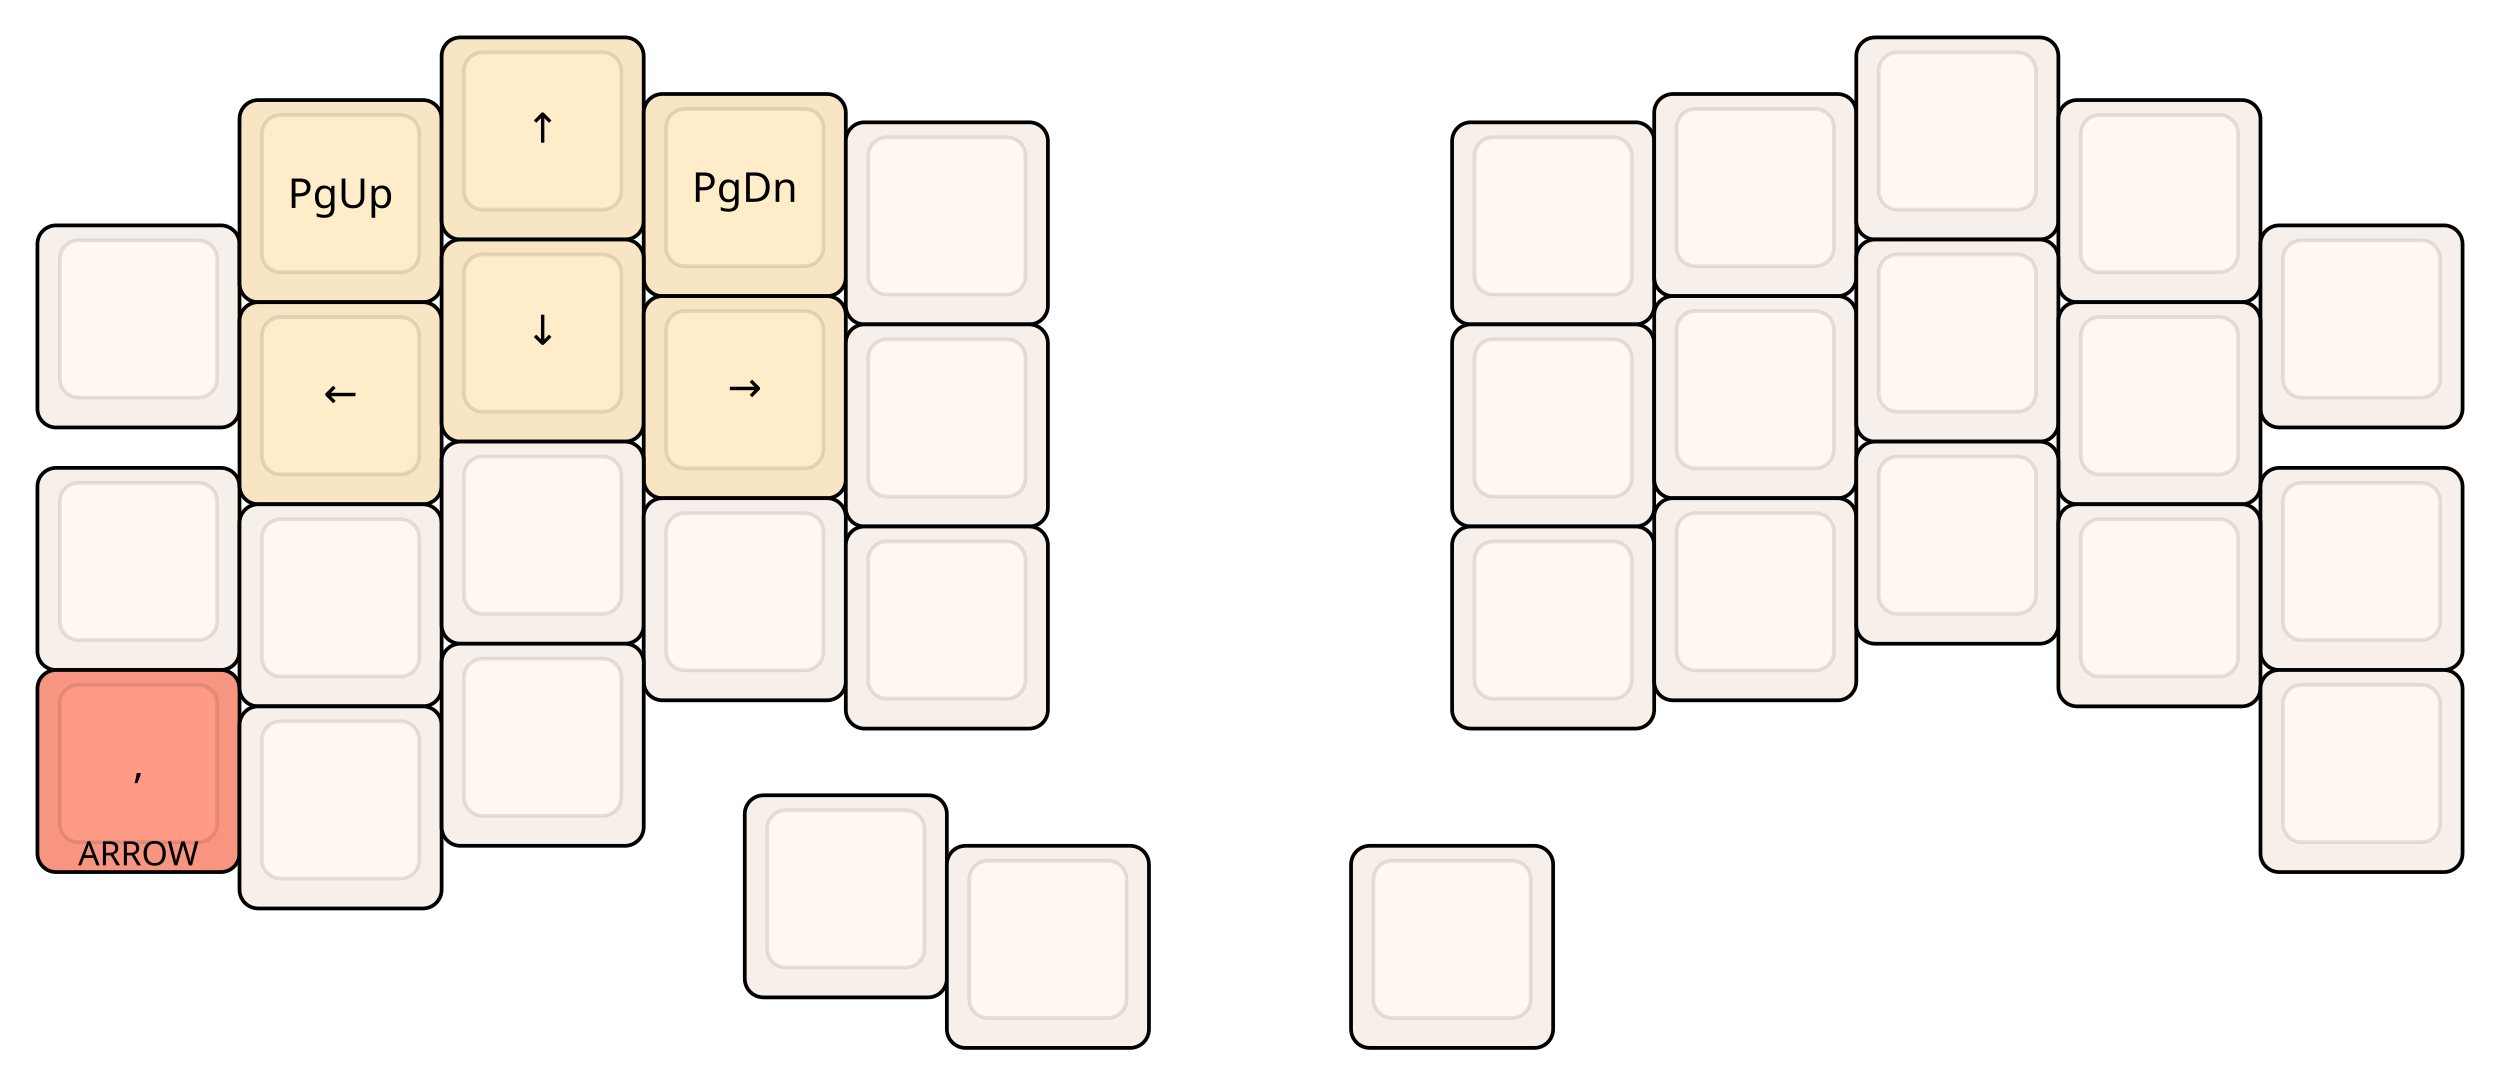
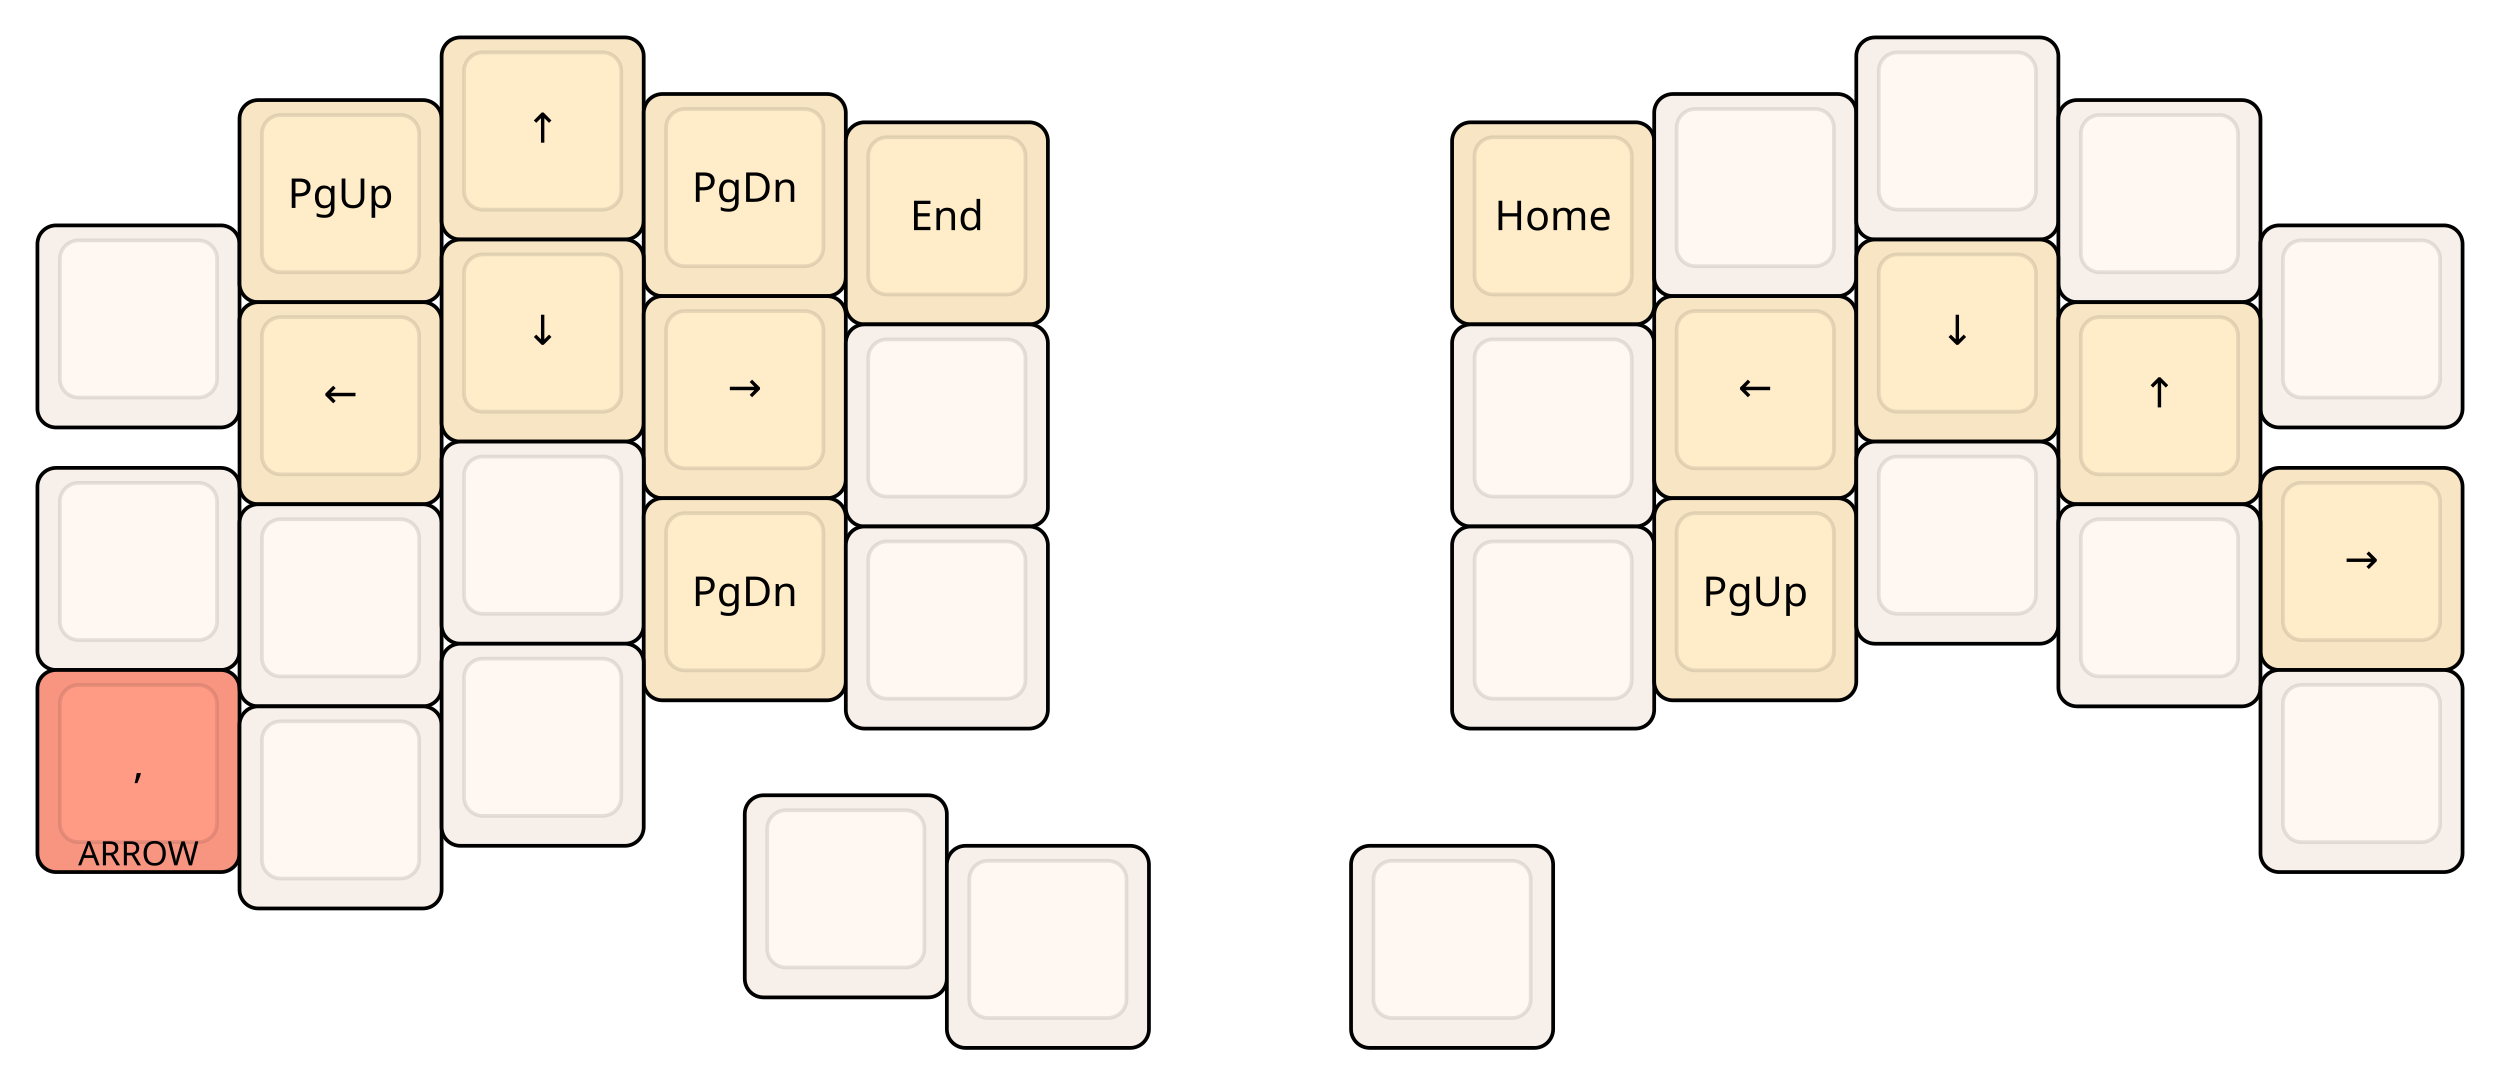
<svg xmlns="http://www.w3.org/2000/svg" width="668px" class="keymap cybershard" height="290x" viewBox="0 0 668 290">
  <style type="text/css">
    .keycap .border { stroke: black; stroke-width: 1; }
    .keycap .inner.border { stroke: rgba(0,0,0,.1); }
    .keycap { font-family: sans-serif; font-size: 11px }
    .keycap .sub { font-size: 9px }
    .combos .keycap { font-size: 8px }
  </style>
  <g class="keycap blank">
    <rect x="10" y="60.22" width="54" height="54" rx="5" fill="#f7f0ea" class="outer border" />
    <rect x="16" y="64.22" width="42" height="42" rx="5" fill="#fff7f1" class="inner border" />
  </g>
  <g class="keycap default">
    <rect x="64" y="26.74" width="54" height="54" rx="5" fill="#f7e5c3" class="outer border" />
    <rect x="70" y="30.74" width="42" height="42" rx="5" fill="#ffecc9" class="inner border" />
    <text x="91" y="51.74" text-anchor="middle" dominant-baseline="middle" class="main">
      <tspan x="91" dy="0">PgUp</tspan>
    </text>
  </g>
  <g class="keycap default">
    <rect x="118" y="10" width="54" height="54" rx="5" fill="#f7e5c3" class="outer border" />
    <rect x="124" y="14" width="42" height="42" rx="5" fill="#ffecc9" class="inner border" />
    <text x="145" y="35" text-anchor="middle" dominant-baseline="middle" class="main">
      <tspan x="145" dy="0">↑</tspan>
    </text>
  </g>
  <g class="keycap default">
    <rect x="172" y="25.12" width="54" height="54" rx="5" fill="#f7e5c3" class="outer border" />
    <rect x="178" y="29.12" width="42" height="42" rx="5" fill="#ffecc9" class="inner border" />
    <text x="199" y="50.12" text-anchor="middle" dominant-baseline="middle" class="main">
      <tspan x="199" dy="0">PgDn</tspan>
    </text>
  </g>
-   <g class="keycap blank">
-     <rect x="226" y="32.68" width="54" height="54" rx="5" fill="#f7f0ea" class="outer border" />
-     <rect x="232" y="36.68" width="42" height="42" rx="5" fill="#fff7f1" class="inner border" />
+   <g class="keycap default">
+     <rect x="226" y="32.68" width="54" height="54" rx="5" fill="#f7e5c3" class="outer border" />
+     <rect x="232" y="36.68" width="42" height="42" rx="5" fill="#ffecc9" class="inner border" />
+     <text x="253" y="57.68" text-anchor="middle" dominant-baseline="middle" class="main">
+       <tspan x="253" dy="0">End</tspan>
+     </text>
  </g>
-   <g class="keycap blank">
-     <rect x="388" y="32.68" width="54" height="54" rx="5" fill="#f7f0ea" class="outer border" />
-     <rect x="394" y="36.68" width="42" height="42" rx="5" fill="#fff7f1" class="inner border" />
+   <g class="keycap default">
+     <rect x="388" y="32.68" width="54" height="54" rx="5" fill="#f7e5c3" class="outer border" />
+     <rect x="394" y="36.68" width="42" height="42" rx="5" fill="#ffecc9" class="inner border" />
+     <text x="415" y="57.68" text-anchor="middle" dominant-baseline="middle" class="main">
+       <tspan x="415" dy="0">Home</tspan>
+     </text>
  </g>
  <g class="keycap blank">
    <rect x="442" y="25.12" width="54" height="54" rx="5" fill="#f7f0ea" class="outer border" />
    <rect x="448" y="29.12" width="42" height="42" rx="5" fill="#fff7f1" class="inner border" />
  </g>
  <g class="keycap blank">
    <rect x="496" y="10" width="54" height="54" rx="5" fill="#f7f0ea" class="outer border" />
    <rect x="502" y="14" width="42" height="42" rx="5" fill="#fff7f1" class="inner border" />
  </g>
  <g class="keycap blank">
    <rect x="550" y="26.74" width="54" height="54" rx="5" fill="#f7f0ea" class="outer border" />
    <rect x="556" y="30.74" width="42" height="42" rx="5" fill="#fff7f1" class="inner border" />
  </g>
  <g class="keycap blank">
    <rect x="604" y="60.22" width="54" height="54" rx="5" fill="#f7f0ea" class="outer border" />
    <rect x="610" y="64.22" width="42" height="42" rx="5" fill="#fff7f1" class="inner border" />
  </g>
  <g class="keycap blank">
    <rect x="10" y="125.02" width="54" height="54" rx="5" fill="#f7f0ea" class="outer border" />
    <rect x="16" y="129.02" width="42" height="42" rx="5" fill="#fff7f1" class="inner border" />
  </g>
  <g class="keycap default">
    <rect x="64" y="80.74" width="54" height="54" rx="5" fill="#f7e5c3" class="outer border" />
    <rect x="70" y="84.74" width="42" height="42" rx="5" fill="#ffecc9" class="inner border" />
    <text x="91" y="105.74" text-anchor="middle" dominant-baseline="middle" class="main">
      <tspan x="91" dy="0">←</tspan>
    </text>
  </g>
  <g class="keycap default">
    <rect x="118" y="64" width="54" height="54" rx="5" fill="#f7e5c3" class="outer border" />
    <rect x="124" y="68" width="42" height="42" rx="5" fill="#ffecc9" class="inner border" />
    <text x="145" y="89" text-anchor="middle" dominant-baseline="middle" class="main">
      <tspan x="145" dy="0">↓</tspan>
    </text>
  </g>
  <g class="keycap default">
    <rect x="172" y="79.12" width="54" height="54" rx="5" fill="#f7e5c3" class="outer border" />
    <rect x="178" y="83.12" width="42" height="42" rx="5" fill="#ffecc9" class="inner border" />
    <text x="199" y="104.12" text-anchor="middle" dominant-baseline="middle" class="main">
      <tspan x="199" dy="0">→</tspan>
    </text>
  </g>
  <g class="keycap blank">
    <rect x="226" y="86.68" width="54" height="54" rx="5" fill="#f7f0ea" class="outer border" />
    <rect x="232" y="90.68" width="42" height="42" rx="5" fill="#fff7f1" class="inner border" />
  </g>
  <g class="keycap blank">
    <rect x="388" y="86.68" width="54" height="54" rx="5" fill="#f7f0ea" class="outer border" />
    <rect x="394" y="90.68" width="42" height="42" rx="5" fill="#fff7f1" class="inner border" />
  </g>
-   <g class="keycap blank">
-     <rect x="442" y="79.12" width="54" height="54" rx="5" fill="#f7f0ea" class="outer border" />
-     <rect x="448" y="83.12" width="42" height="42" rx="5" fill="#fff7f1" class="inner border" />
+   <g class="keycap default">
+     <rect x="442" y="79.12" width="54" height="54" rx="5" fill="#f7e5c3" class="outer border" />
+     <rect x="448" y="83.12" width="42" height="42" rx="5" fill="#ffecc9" class="inner border" />
+     <text x="469" y="104.12" text-anchor="middle" dominant-baseline="middle" class="main">
+       <tspan x="469" dy="0">←</tspan>
+     </text>
  </g>
-   <g class="keycap blank">
-     <rect x="496" y="64" width="54" height="54" rx="5" fill="#f7f0ea" class="outer border" />
-     <rect x="502" y="68" width="42" height="42" rx="5" fill="#fff7f1" class="inner border" />
+   <g class="keycap default">
+     <rect x="496" y="64" width="54" height="54" rx="5" fill="#f7e5c3" class="outer border" />
+     <rect x="502" y="68" width="42" height="42" rx="5" fill="#ffecc9" class="inner border" />
+     <text x="523" y="89" text-anchor="middle" dominant-baseline="middle" class="main">
+       <tspan x="523" dy="0">↓</tspan>
+     </text>
  </g>
-   <g class="keycap blank">
-     <rect x="550" y="80.74" width="54" height="54" rx="5" fill="#f7f0ea" class="outer border" />
-     <rect x="556" y="84.74" width="42" height="42" rx="5" fill="#fff7f1" class="inner border" />
+   <g class="keycap default">
+     <rect x="550" y="80.74" width="54" height="54" rx="5" fill="#f7e5c3" class="outer border" />
+     <rect x="556" y="84.74" width="42" height="42" rx="5" fill="#ffecc9" class="inner border" />
+     <text x="577" y="105.74" text-anchor="middle" dominant-baseline="middle" class="main">
+       <tspan x="577" dy="0">↑</tspan>
+     </text>
  </g>
-   <g class="keycap blank">
-     <rect x="604" y="125.02" width="54" height="54" rx="5" fill="#f7f0ea" class="outer border" />
-     <rect x="610" y="129.02" width="42" height="42" rx="5" fill="#fff7f1" class="inner border" />
+   <g class="keycap default">
+     <rect x="604" y="125.02" width="54" height="54" rx="5" fill="#f7e5c3" class="outer border" />
+     <rect x="610" y="129.02" width="42" height="42" rx="5" fill="#ffecc9" class="inner border" />
+     <text x="631" y="150.02" text-anchor="middle" dominant-baseline="middle" class="main">
+       <tspan x="631" dy="0">→</tspan>
+     </text>
  </g>
  <g class="keycap active_layer">
    <rect x="10" y="179.02" width="54" height="54" rx="5" fill="#f79581" class="outer border" />
    <rect x="16" y="183.02" width="42" height="42" rx="5" fill="#ff9a85" class="inner border" />
    <text x="37" y="204.02" text-anchor="middle" dominant-baseline="middle" class="main">
      <tspan x="37" dy="0">,</tspan>
    </text>
    <text x="37" y="231.22" text-anchor="middle" class="sub">ARROW</text>
  </g>
  <g class="keycap blank">
    <rect x="64" y="134.74" width="54" height="54" rx="5" fill="#f7f0ea" class="outer border" />
    <rect x="70" y="138.74" width="42" height="42" rx="5" fill="#fff7f1" class="inner border" />
  </g>
  <g class="keycap blank">
    <rect x="118" y="118" width="54" height="54" rx="5" fill="#f7f0ea" class="outer border" />
    <rect x="124" y="122" width="42" height="42" rx="5" fill="#fff7f1" class="inner border" />
  </g>
-   <g class="keycap blank">
-     <rect x="172" y="133.12" width="54" height="54" rx="5" fill="#f7f0ea" class="outer border" />
-     <rect x="178" y="137.12" width="42" height="42" rx="5" fill="#fff7f1" class="inner border" />
+   <g class="keycap default">
+     <rect x="172" y="133.12" width="54" height="54" rx="5" fill="#f7e5c3" class="outer border" />
+     <rect x="178" y="137.12" width="42" height="42" rx="5" fill="#ffecc9" class="inner border" />
+     <text x="199" y="158.12" text-anchor="middle" dominant-baseline="middle" class="main">
+       <tspan x="199" dy="0">PgDn</tspan>
+     </text>
  </g>
  <g class="keycap blank">
    <rect x="226" y="140.68" width="54" height="54" rx="5" fill="#f7f0ea" class="outer border" />
    <rect x="232" y="144.68" width="42" height="42" rx="5" fill="#fff7f1" class="inner border" />
  </g>
  <g class="keycap blank">
    <rect x="388" y="140.68" width="54" height="54" rx="5" fill="#f7f0ea" class="outer border" />
    <rect x="394" y="144.68" width="42" height="42" rx="5" fill="#fff7f1" class="inner border" />
  </g>
-   <g class="keycap blank">
-     <rect x="442" y="133.12" width="54" height="54" rx="5" fill="#f7f0ea" class="outer border" />
-     <rect x="448" y="137.12" width="42" height="42" rx="5" fill="#fff7f1" class="inner border" />
+   <g class="keycap default">
+     <rect x="442" y="133.12" width="54" height="54" rx="5" fill="#f7e5c3" class="outer border" />
+     <rect x="448" y="137.12" width="42" height="42" rx="5" fill="#ffecc9" class="inner border" />
+     <text x="469" y="158.12" text-anchor="middle" dominant-baseline="middle" class="main">
+       <tspan x="469" dy="0">PgUp</tspan>
+     </text>
  </g>
  <g class="keycap blank">
    <rect x="496" y="118" width="54" height="54" rx="5" fill="#f7f0ea" class="outer border" />
    <rect x="502" y="122" width="42" height="42" rx="5" fill="#fff7f1" class="inner border" />
  </g>
  <g class="keycap blank">
    <rect x="550" y="134.74" width="54" height="54" rx="5" fill="#f7f0ea" class="outer border" />
    <rect x="556" y="138.74" width="42" height="42" rx="5" fill="#fff7f1" class="inner border" />
  </g>
  <g class="keycap blank">
    <rect x="604" y="179.02" width="54" height="54" rx="5" fill="#f7f0ea" class="outer border" />
    <rect x="610" y="183.02" width="42" height="42" rx="5" fill="#fff7f1" class="inner border" />
  </g>
  <g class="keycap blank">
    <rect x="64" y="188.74" width="54" height="54" rx="5" fill="#f7f0ea" class="outer border" />
    <rect x="70" y="192.74" width="42" height="42" rx="5" fill="#fff7f1" class="inner border" />
  </g>
  <g class="keycap blank">
    <rect x="118" y="172" width="54" height="54" rx="5" fill="#f7f0ea" class="outer border" />
    <rect x="124" y="176" width="42" height="42" rx="5" fill="#fff7f1" class="inner border" />
  </g>
  <g class="keycap blank">
    <rect x="199" y="212.5" width="54" height="54" rx="5" fill="#f7f0ea" class="outer border" />
    <rect x="205" y="216.5" width="42" height="42" rx="5" fill="#fff7f1" class="inner border" />
  </g>
  <g class="keycap blank">
    <rect x="253" y="226" width="54" height="54" rx="5" fill="#f7f0ea" class="outer border" />
    <rect x="259" y="230" width="42" height="42" rx="5" fill="#fff7f1" class="inner border" />
  </g>
  <g class="keycap blank">
    <rect x="361" y="226" width="54" height="54" rx="5" fill="#f7f0ea" class="outer border" />
    <rect x="367" y="230" width="42" height="42" rx="5" fill="#fff7f1" class="inner border" />
  </g>
</svg>
